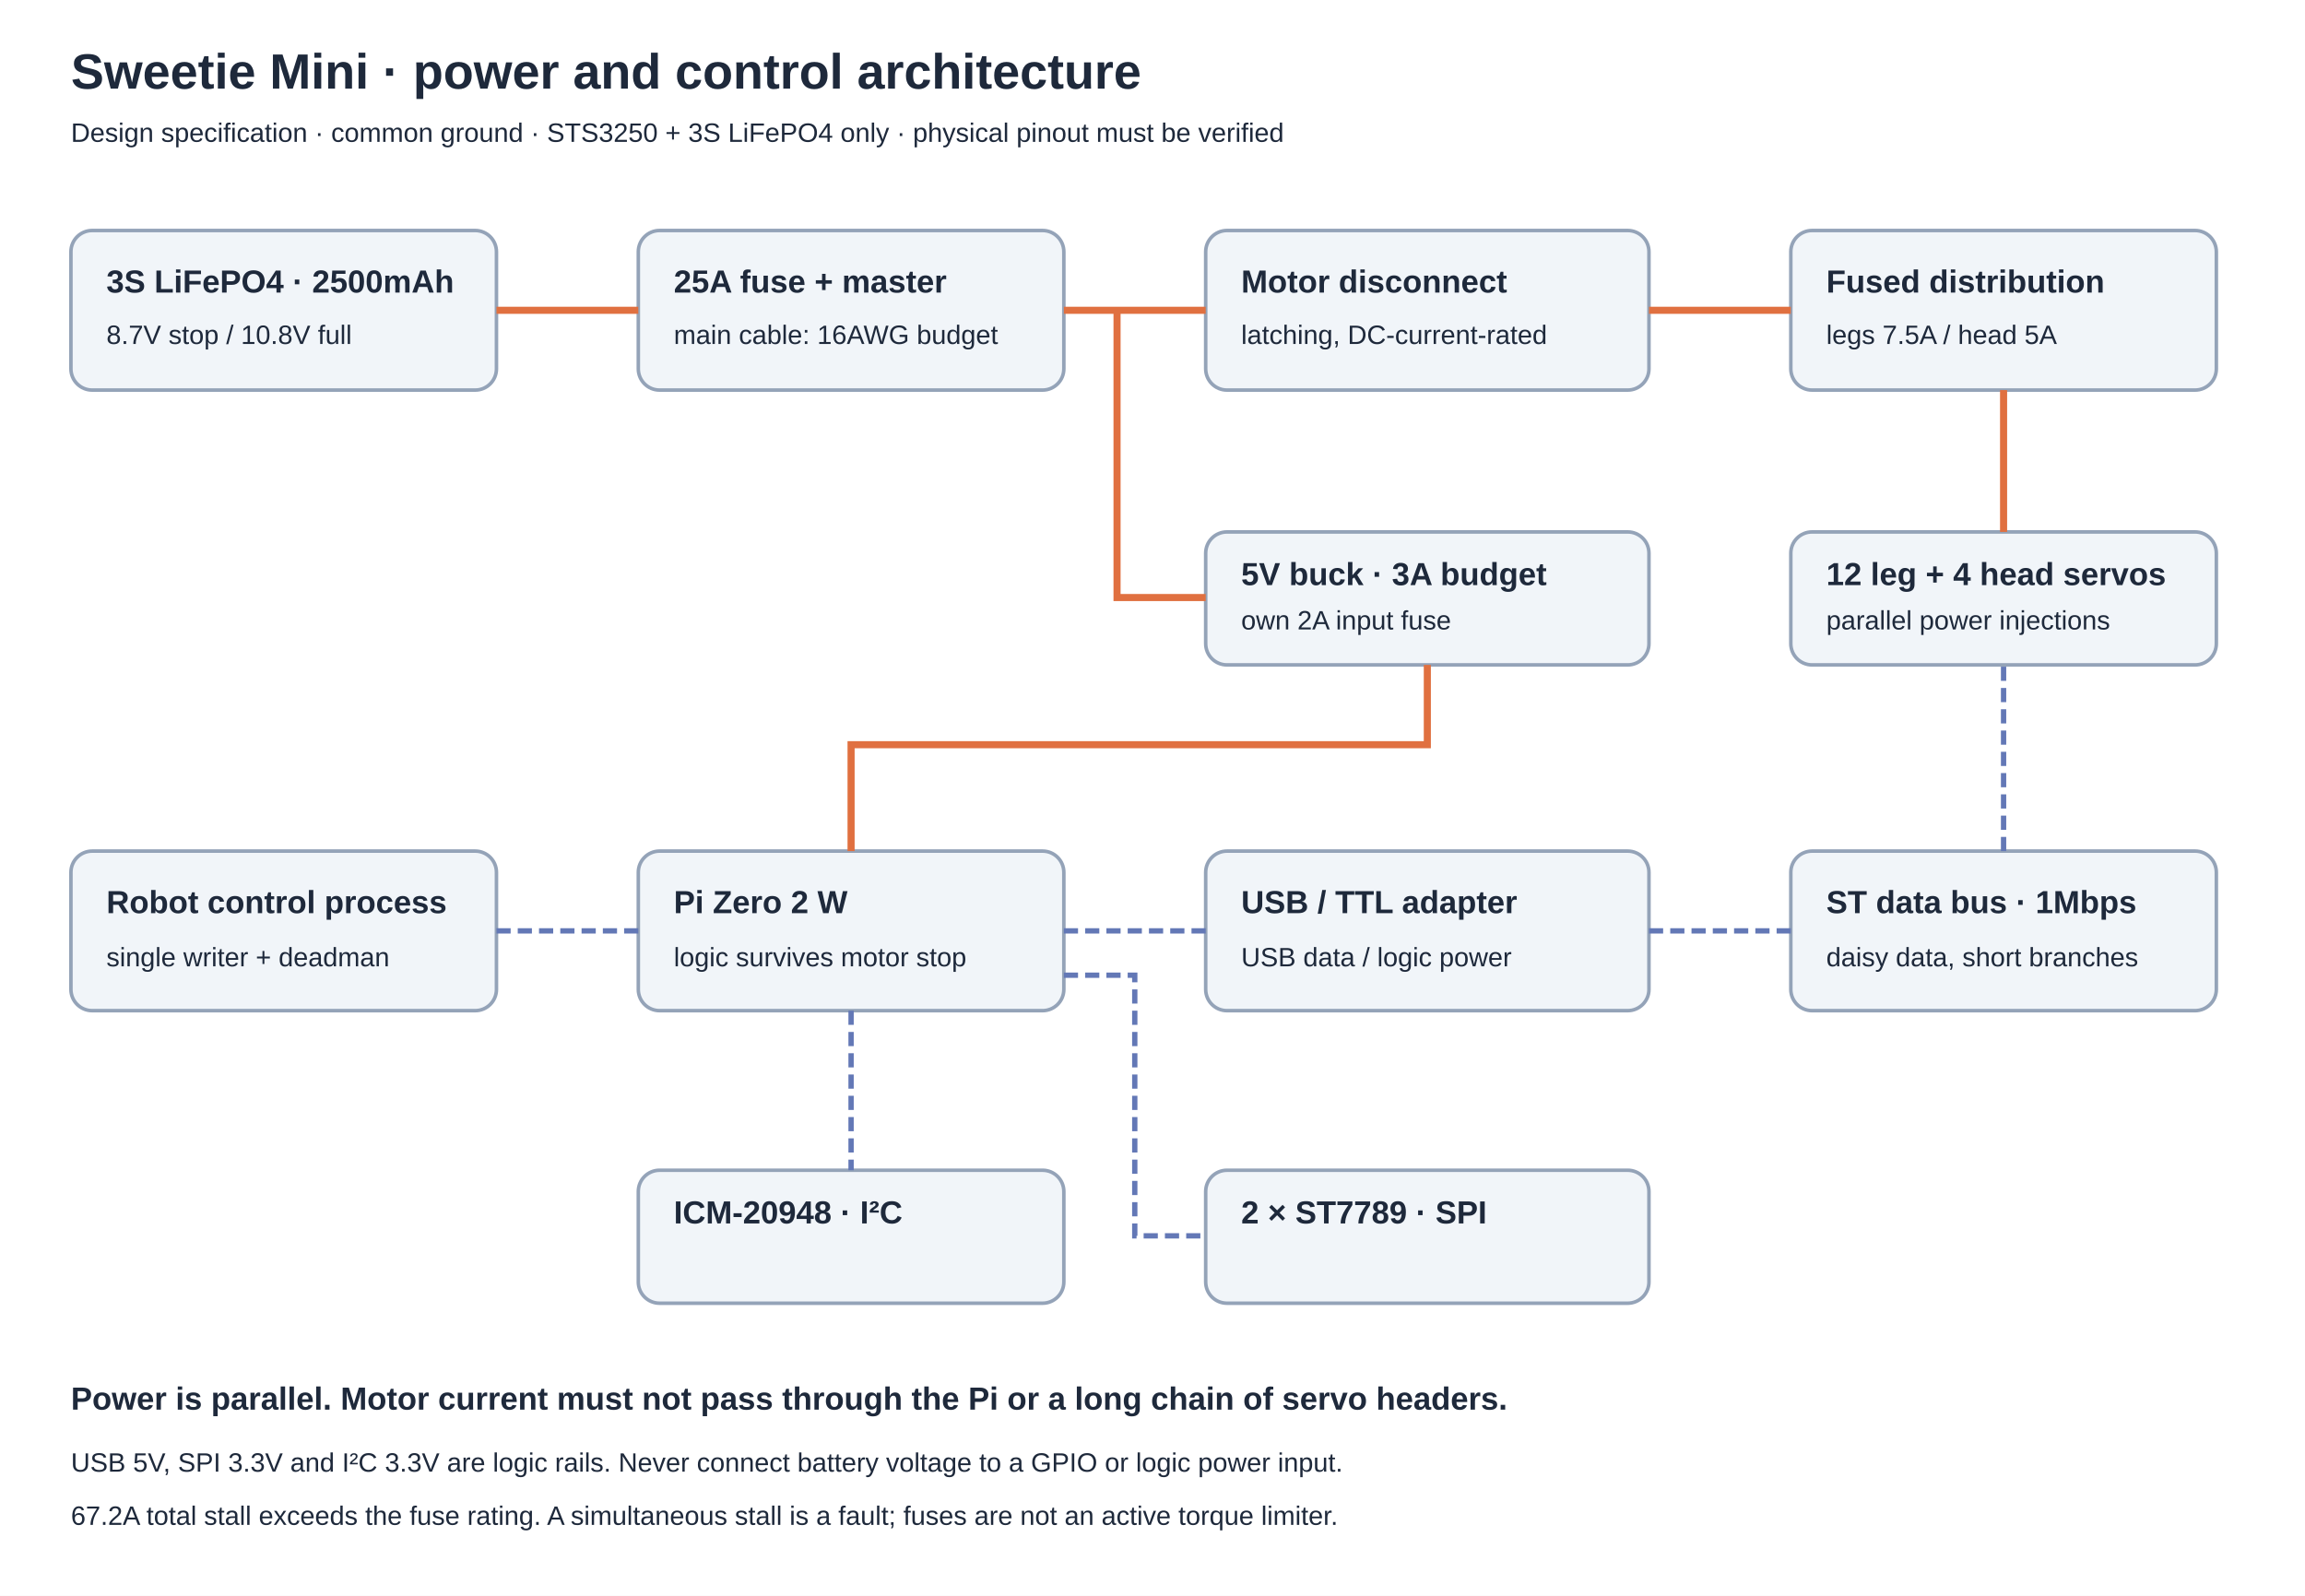
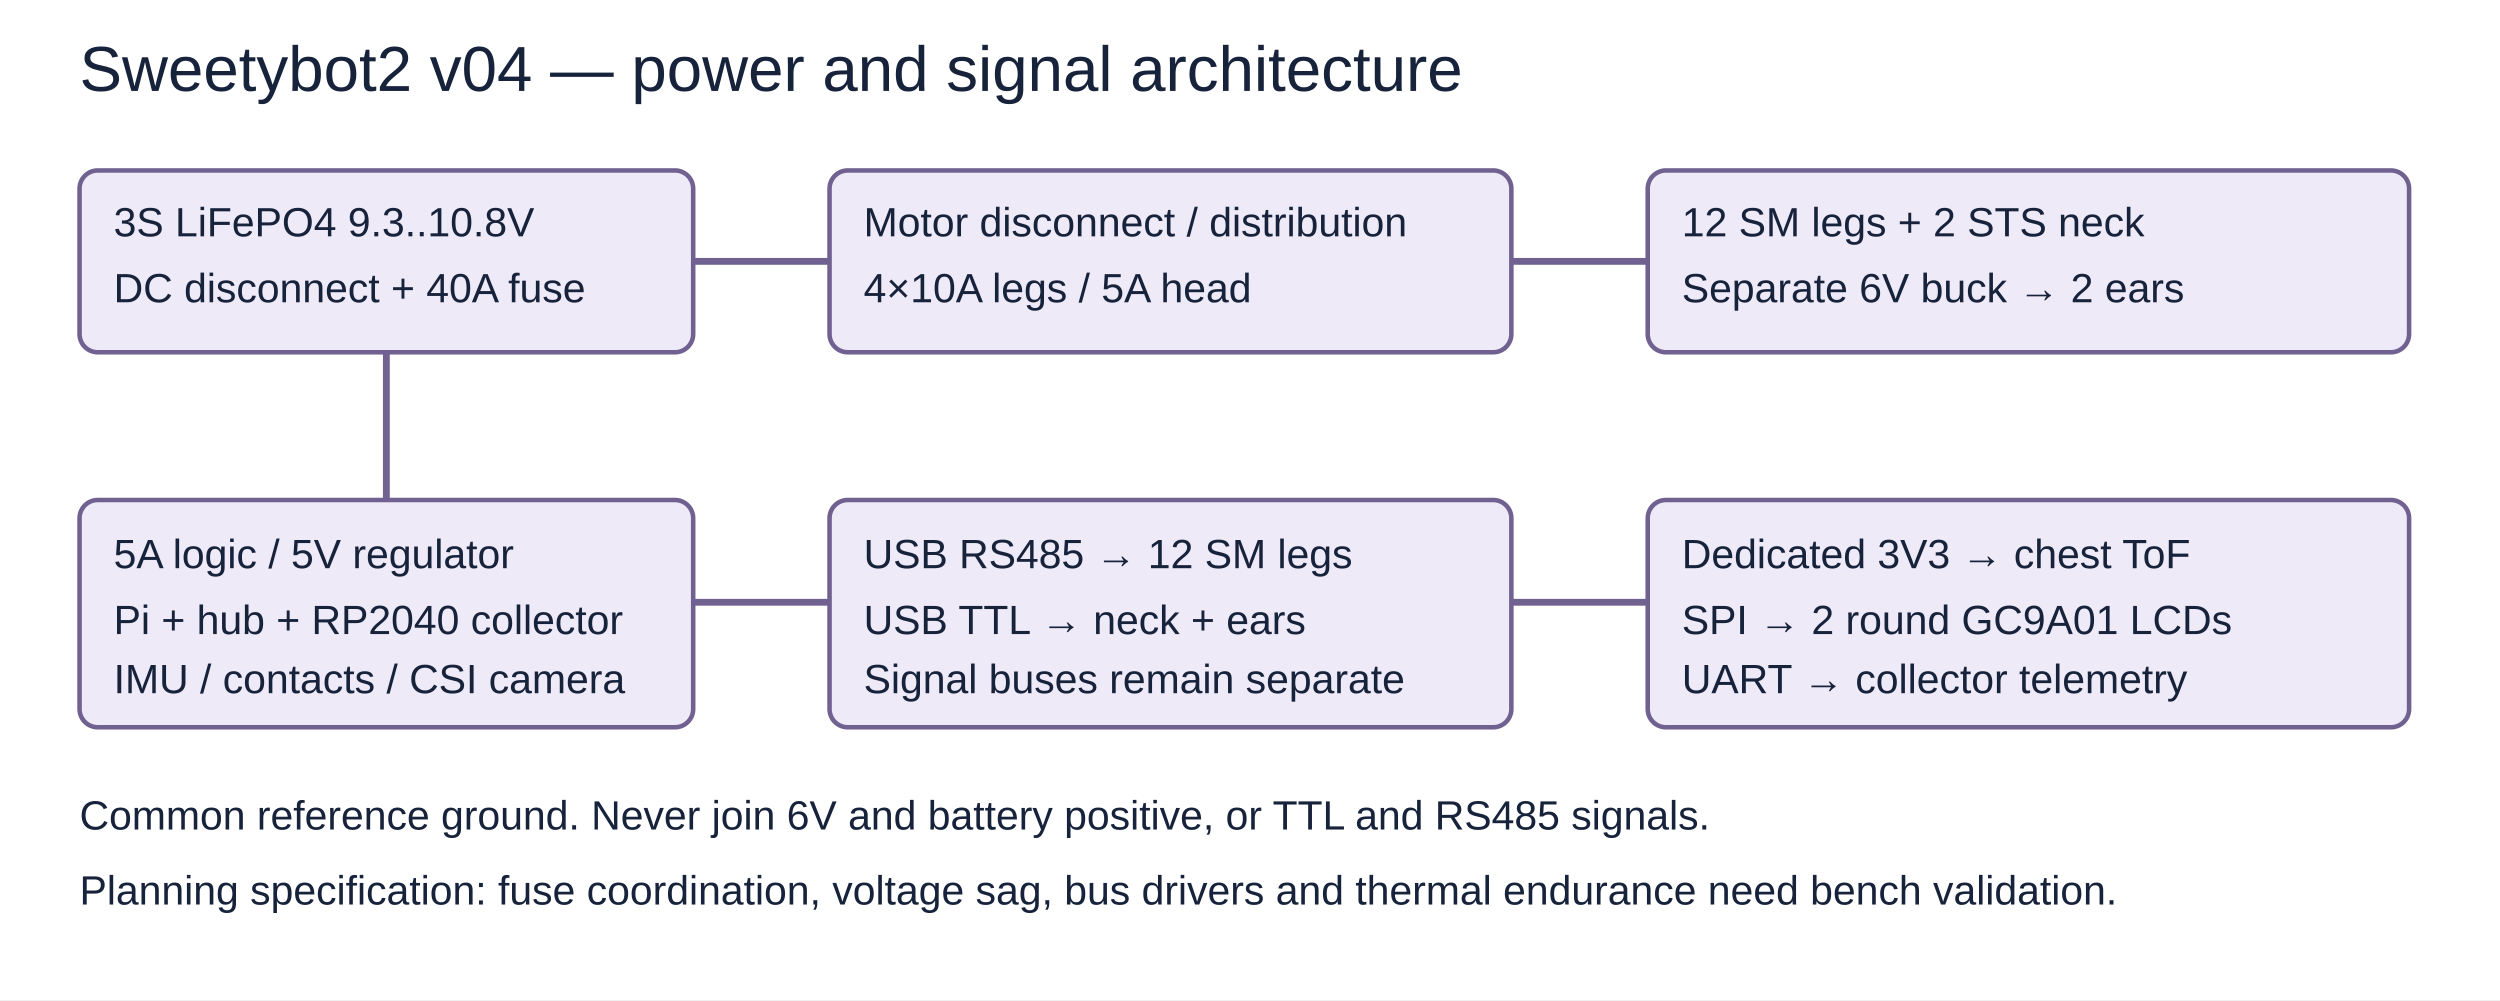
- <svg xmlns="http://www.w3.org/2000/svg" width="1300" height="900" viewBox="0 0 1300 900">
-   <style>text{font-family:Arial,sans-serif;fill:#1e293b} .title{font-size:28px;font-weight:bold}.h{font-size:18px;font-weight:bold}.s{font-size:15px}.box{fill:#f1f5f9;stroke:#94a3b8;stroke-width:2}.power{stroke:#e07040;stroke-width:4;fill:none}.data{stroke:#6378b6;stroke-width:3;fill:none;stroke-dasharray:8 4}</style>
-   <rect width="1300" height="900" fill="#fff" />
-   <text x="40" y="50" class="title">Sweetie Mini · power and control architecture</text>
-   <text x="40" y="80" class="s">Design specification · common ground · STS3250 + 3S LiFePO4 only · physical pinout must be verified</text>
-   <g class="box">
-     <rect x="40" y="130" width="240" height="90" rx="12" />
-     <rect x="360" y="130" width="240" height="90" rx="12" />
-     <rect x="680" y="130" width="250" height="90" rx="12" />
-     <rect x="1010" y="130" width="240" height="90" rx="12" />
-     <rect x="680" y="300" width="250" height="75" rx="12" />
-     <rect x="1010" y="300" width="240" height="75" rx="12" />
-     <rect x="40" y="480" width="240" height="90" rx="12" />
-     <rect x="360" y="480" width="240" height="90" rx="12" />
-     <rect x="680" y="480" width="250" height="90" rx="12" />
-     <rect x="1010" y="480" width="240" height="90" rx="12" />
-     <rect x="360" y="660" width="240" height="75" rx="12" />
-     <rect x="680" y="660" width="250" height="75" rx="12" />
-   </g>
-   <g class="h">
-     <text x="60" y="165">3S LiFePO4 · 2500mAh</text>
-     <text x="380" y="165">25A fuse + master</text>
-     <text x="700" y="165">Motor disconnect</text>
-     <text x="1030" y="165">Fused distribution</text>
-     <text x="700" y="330">5V buck · 3A budget</text>
-     <text x="1030" y="330">12 leg + 4 head servos</text>
-     <text x="60" y="515">Robot control process</text>
-     <text x="380" y="515">Pi Zero 2 W</text>
-     <text x="700" y="515">USB / TTL adapter</text>
-     <text x="1030" y="515">ST data bus · 1Mbps</text>
-     <text x="380" y="690">ICM-20948 · I²C</text>
-     <text x="700" y="690">2 × ST7789 · SPI</text>
-   </g>
-   <g class="s">
-     <text x="60" y="194">8.7V stop / 10.8V full</text>
-     <text x="380" y="194">main cable: 16AWG budget</text>
-     <text x="700" y="194">latching, DC-current-rated</text>
-     <text x="1030" y="194">legs 7.5A / head 5A</text>
-     <text x="700" y="355">own 2A input fuse</text>
-     <text x="1030" y="355">parallel power injections</text>
-     <text x="60" y="545">single writer + deadman</text>
-     <text x="380" y="545">logic survives motor stop</text>
-     <text x="700" y="545">USB data / logic power</text>
-     <text x="1030" y="545">daisy data, short branches</text>
-   </g>
-   <path class="power" d="M280 175H360 M600 175H680 M930 175H1010 M1130 220V300 M630 175V337H680 M805 375V420H480V480" />
-   <path class="data" d="M280 525H360 M600 525H680 M930 525H1010 M1130 480V375 M480 570V660 M600 550H640V697H680" />
-   <text x="40" y="795" class="h">Power is parallel. Motor current must not pass through the Pi or a long chain of servo headers.</text>
-   <text x="40" y="830" class="s">USB 5V, SPI 3.3V and I²C 3.3V are logic rails. Never connect battery voltage to a GPIO or logic power input.</text>
-   <text x="40" y="860" class="s">67.2A total stall exceeds the fuse rating. A simultaneous stall is a fault; fuses are not an active torque limiter.</text>
+ <svg xmlns="http://www.w3.org/2000/svg" width="1100" height="440" viewBox="0 0 1100 440">
+   <style>text{font-family:Arial,sans-serif;fill:#17223b;font-size:18px}.b{fill:#eeeaf8;stroke:#706191;stroke-width:2}.w{stroke:#706191;stroke-width:3;fill:none}</style>
+   <rect width="1100" height="440" fill="white" />
+   <text x="35" y="40" style="font-size:28px">Sweetybot2 v04 — power and signal architecture</text>
+   <rect class="b" x="35" y="75" width="270" height="80" rx="8" />
+   <text x="50" y="104">3S LiFePO4 9.3..10.8V</text>
+   <text x="50" y="133">DC disconnect + 40A fuse</text>
+   <rect class="b" x="365" y="75" width="300" height="80" rx="8" />
+   <text x="380" y="104">Motor disconnect / distribution</text>
+   <text x="380" y="133">4×10A legs / 5A head</text>
+   <rect class="b" x="725" y="75" width="335" height="80" rx="8" />
+   <text x="740" y="104">12 SM legs + 2 STS neck</text>
+   <text x="740" y="133">Separate 6V buck → 2 ears</text>
+   <path class="w" d="M305 115H365 M665 115H725" />
+   <rect class="b" x="35" y="220" width="270" height="100" rx="8" />
+   <text x="50" y="250">5A logic / 5V regulator</text>
+   <text x="50" y="279">Pi + hub + RP2040 collector</text>
+   <text x="50" y="305">IMU / contacts / CSI camera</text>
+   <rect class="b" x="365" y="220" width="300" height="100" rx="8" />
+   <text x="380" y="250">USB RS485 → 12 SM legs</text>
+   <text x="380" y="279">USB TTL → neck + ears</text>
+   <text x="380" y="305">Signal buses remain separate</text>
+   <rect class="b" x="725" y="220" width="335" height="100" rx="8" />
+   <text x="740" y="250">Dedicated 3V3 → chest ToF</text>
+   <text x="740" y="279">SPI → 2 round GC9A01 LCDs</text>
+   <text x="740" y="305">UART → collector telemetry</text>
+   <path class="w" d="M170 155V220 M305 265H365 M665 265H725" />
+   <text x="35" y="365">Common reference ground. Never join 6V and battery positive, or TTL and RS485 signals.</text>
+   <text x="35" y="398">Planning specification: fuse coordination, voltage sag, bus drivers and thermal endurance need bench validation.</text>
</svg>
